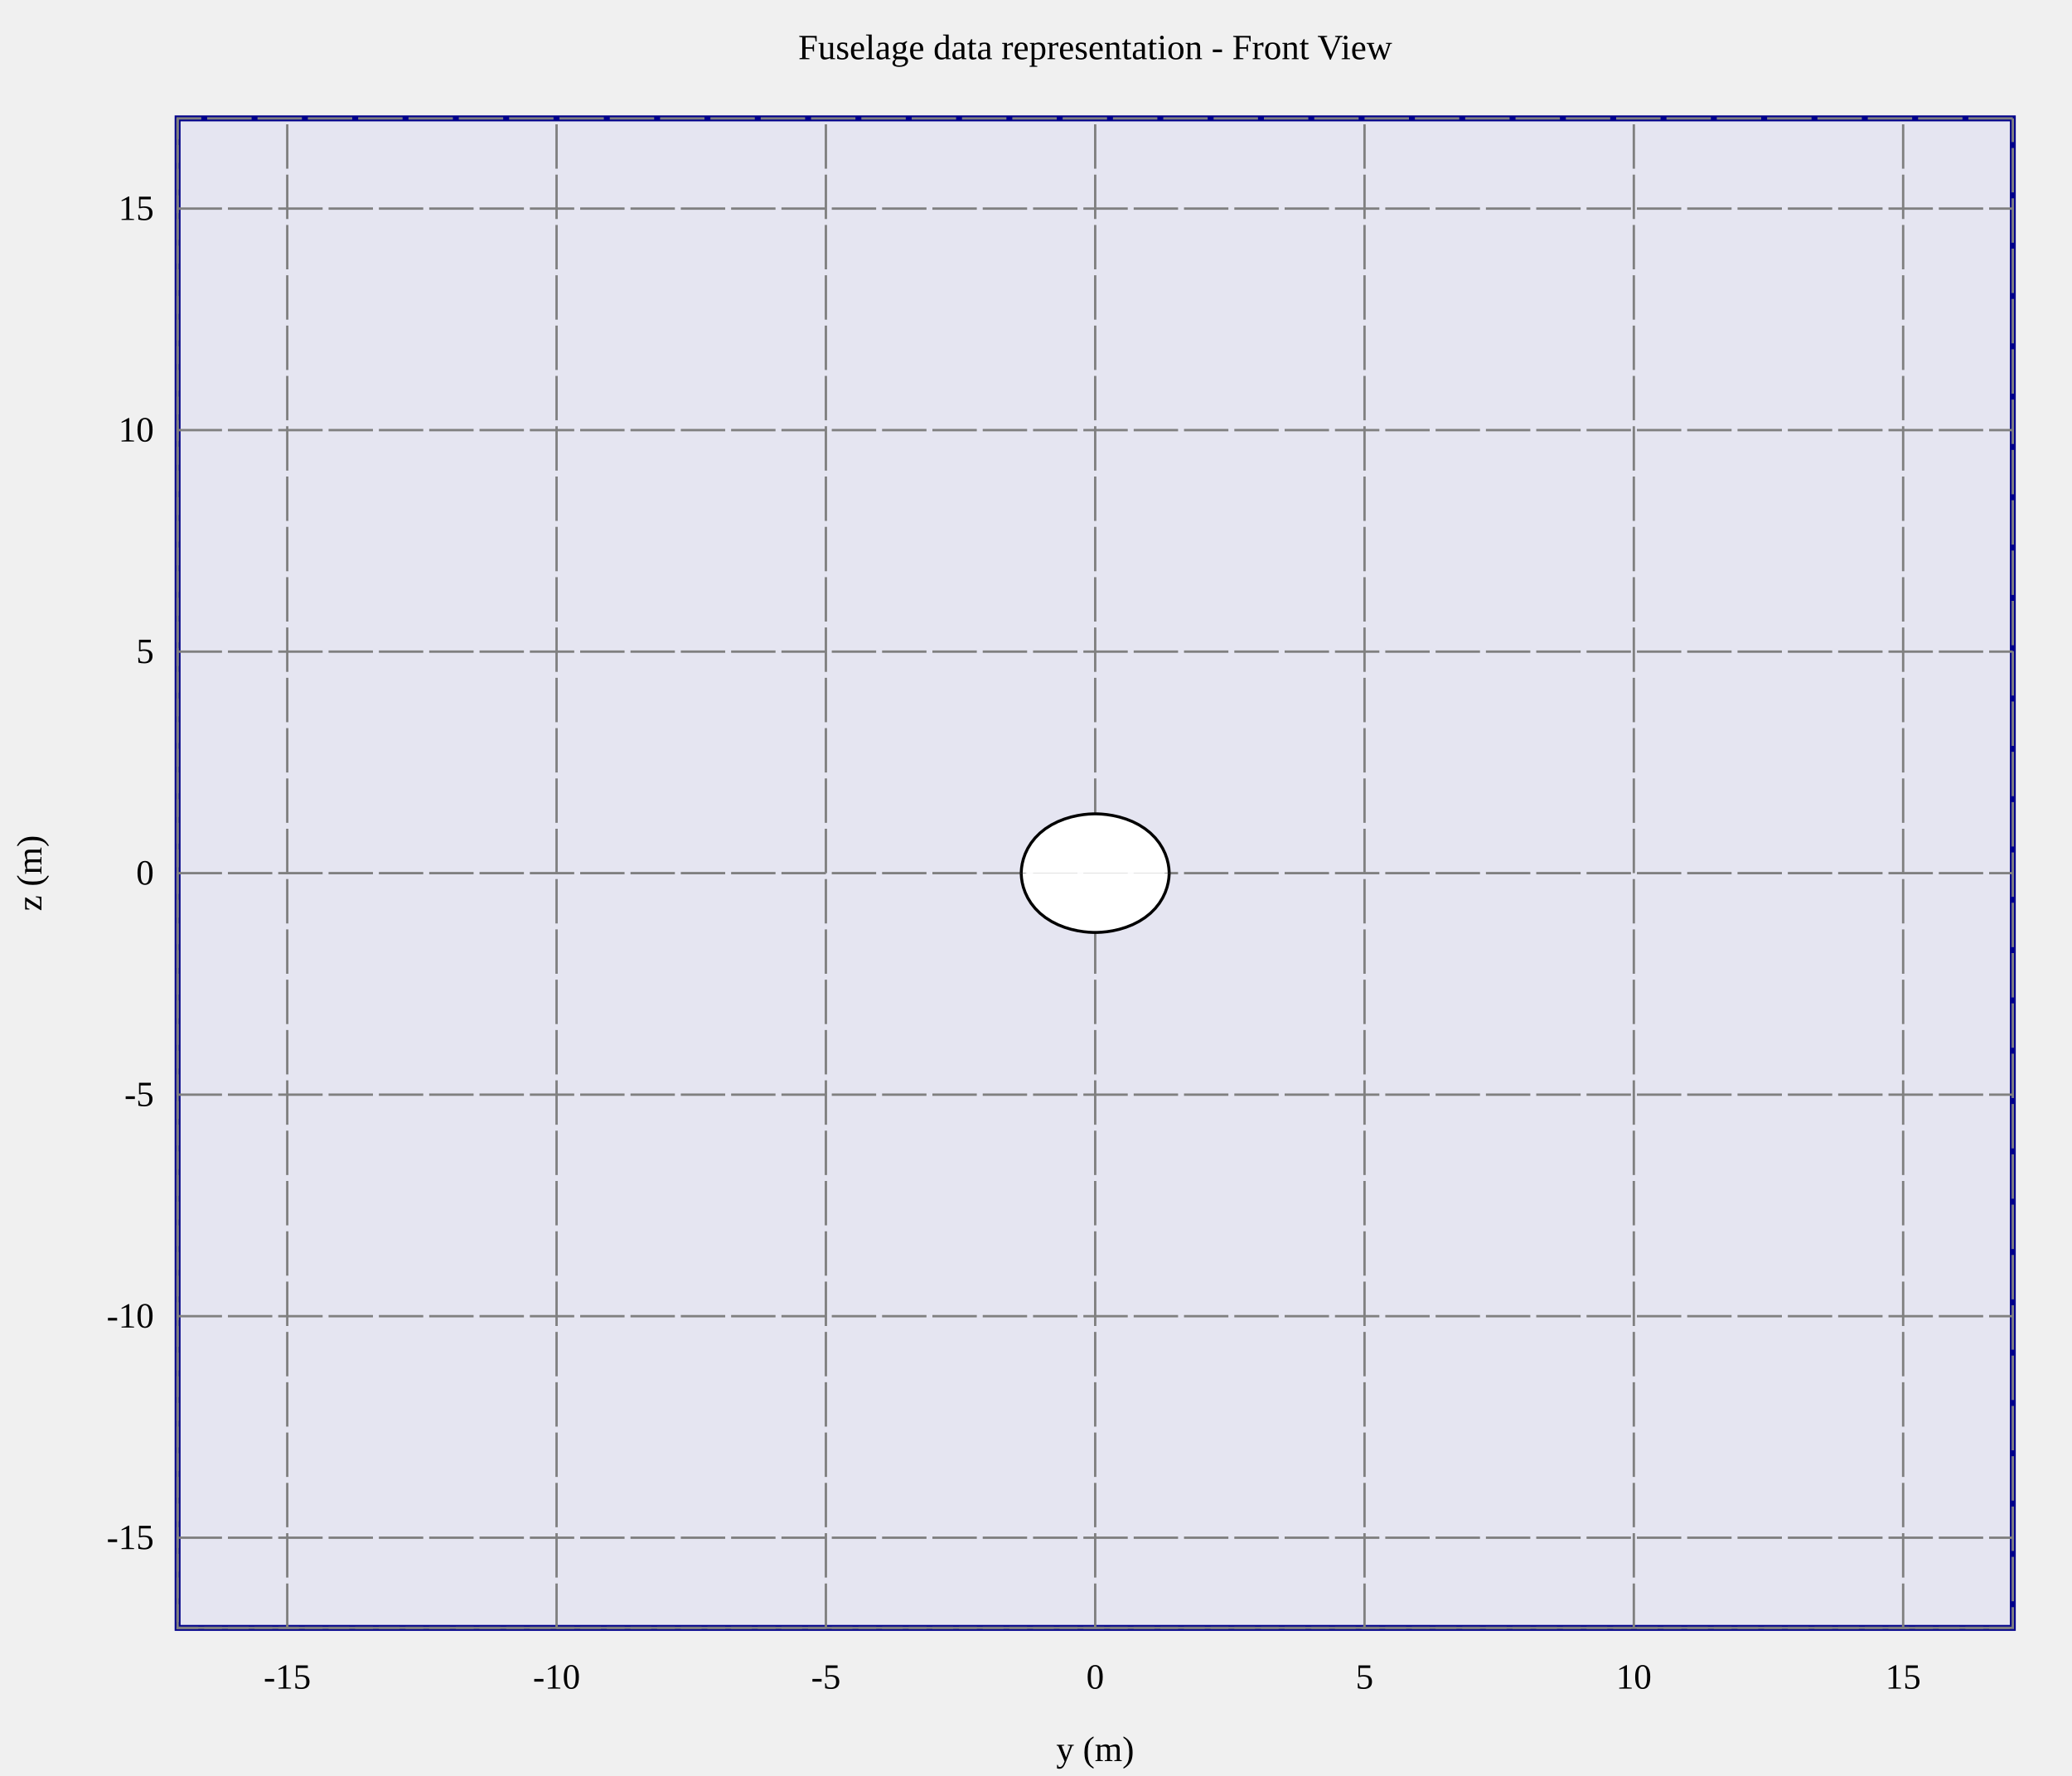
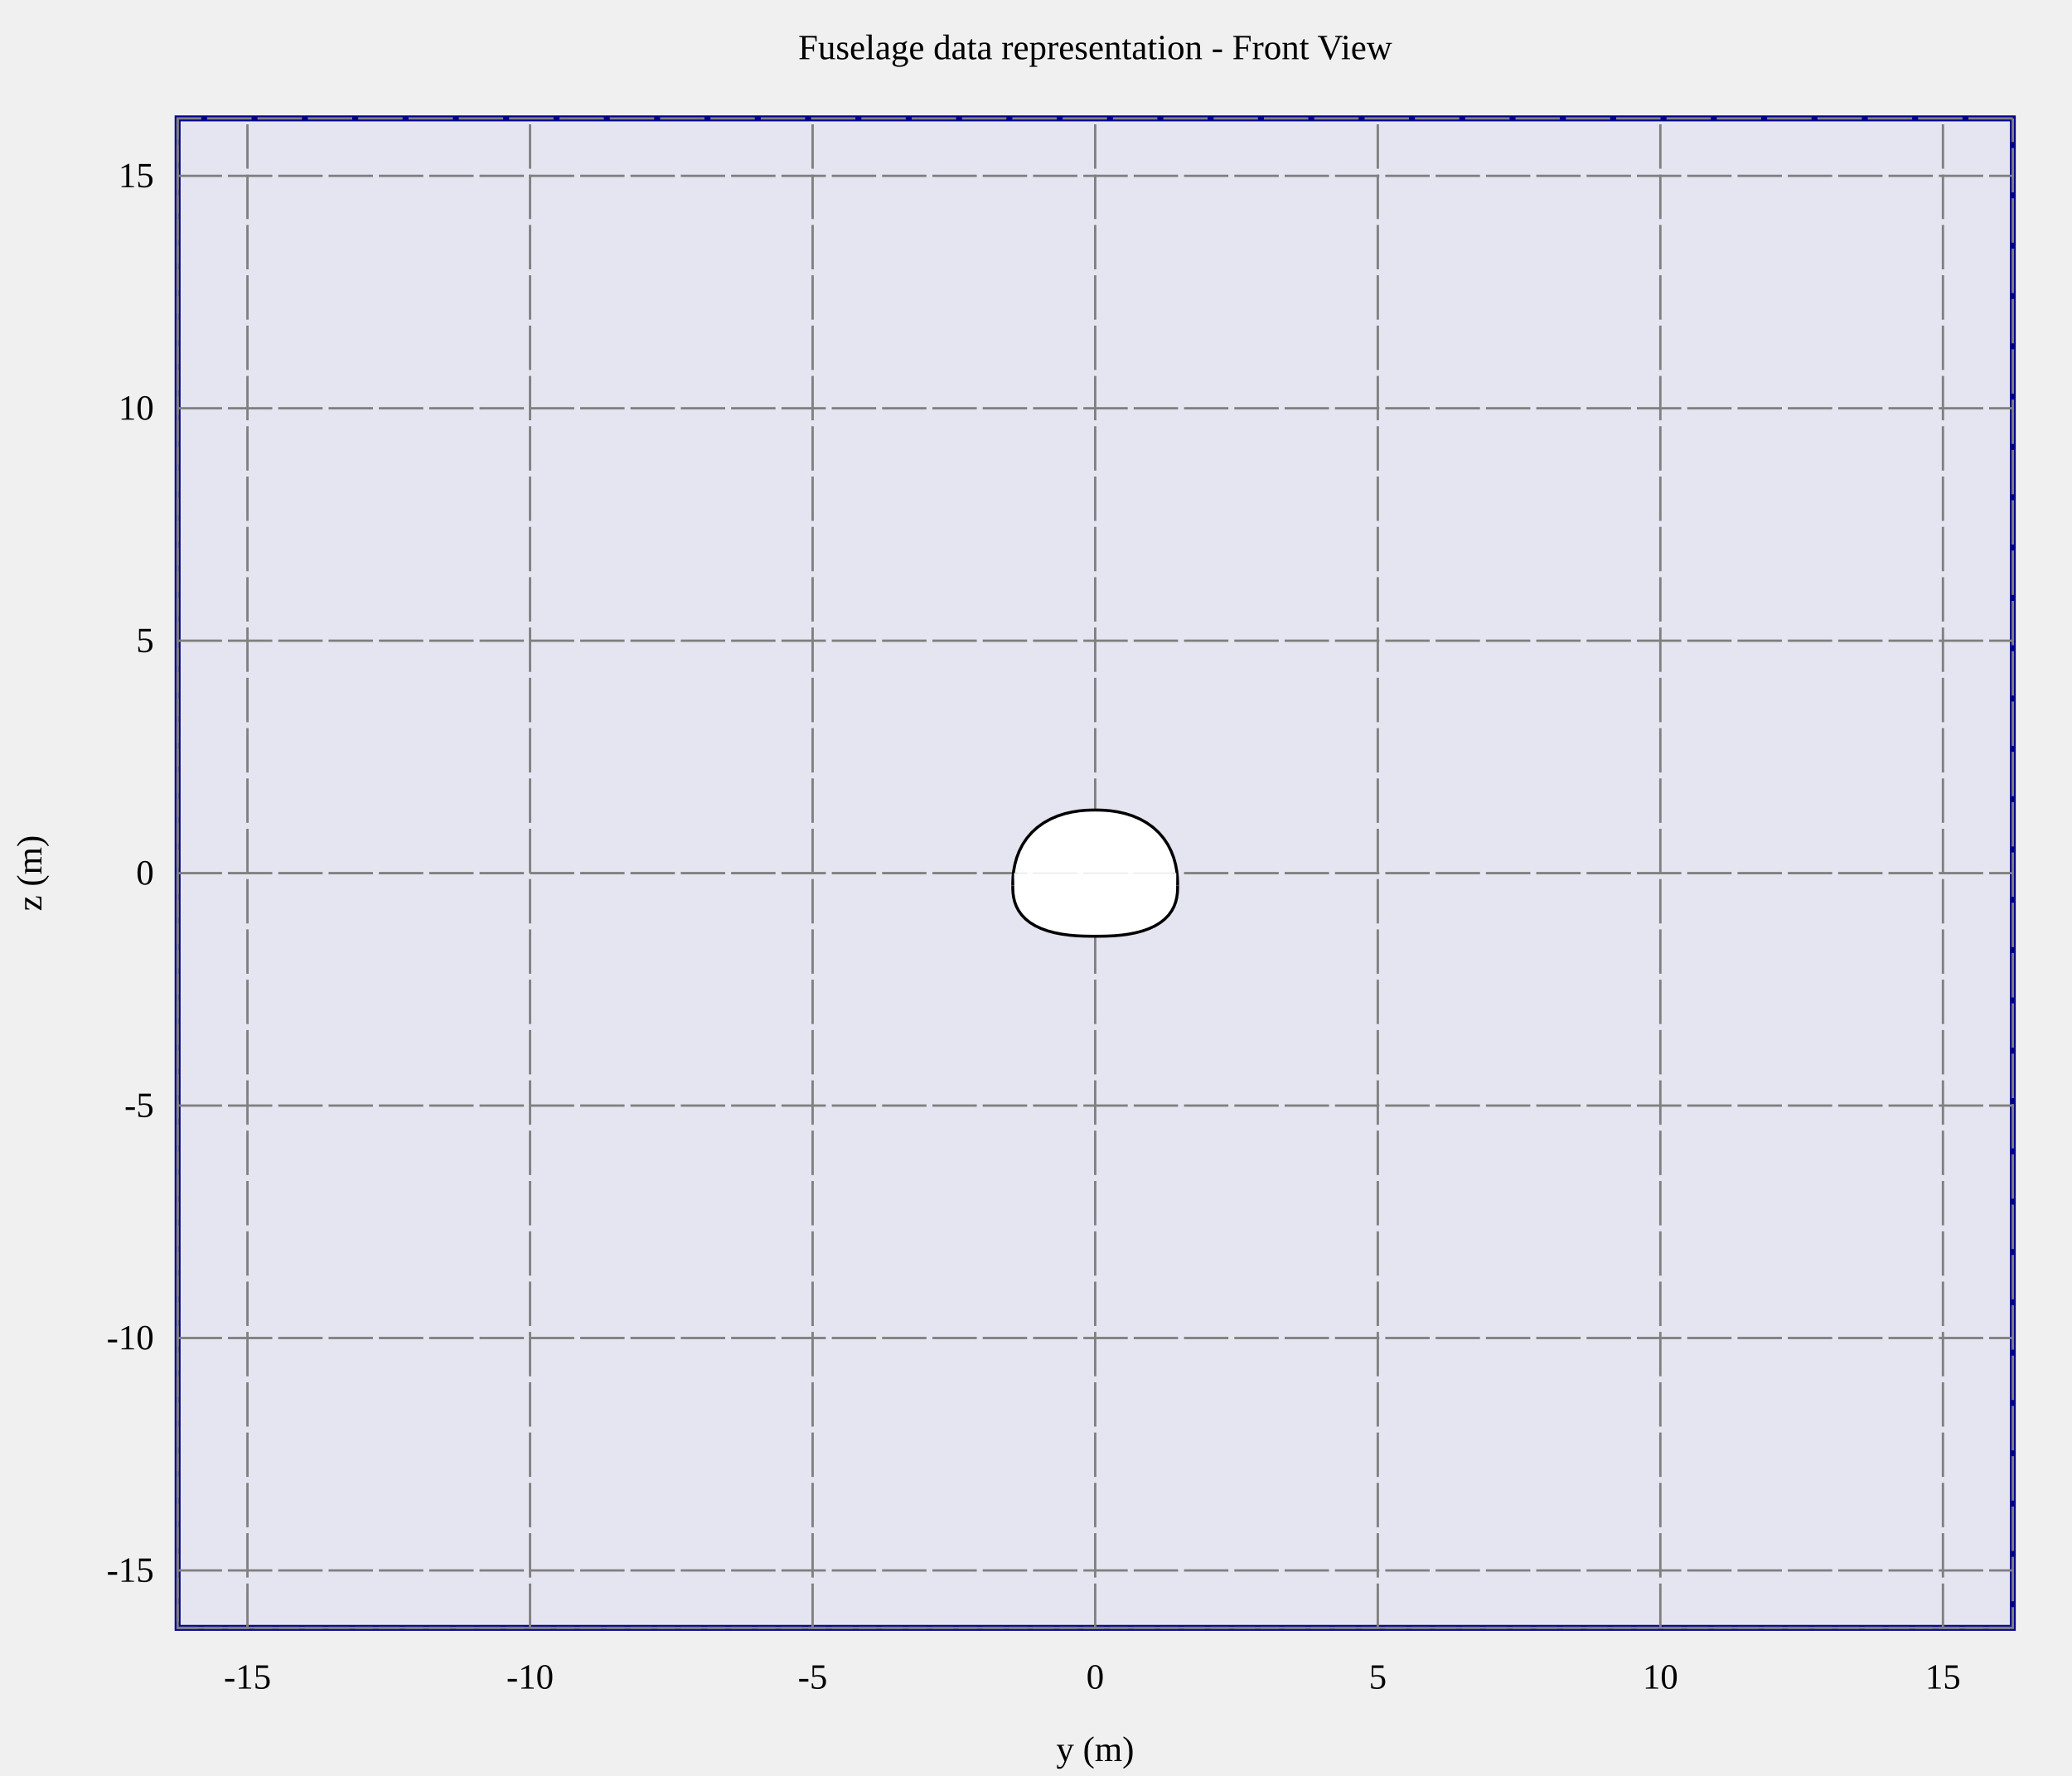
<svg xmlns="http://www.w3.org/2000/svg" id="svg" class="svg" width="700" height="600">
  <g id="page" width="700" height="600">
    <g id="graph" transform="translate(60,40)">
      <rect width="620" height="510" fill="blue" opacity="0.05" />
      <rect width="620" height="510" fill="none" opacity="1.0" style="stroke: darkblue; stroke-width: 2px;" />
      <g id="xAxis" class="axis" transform="translate(0,510)">
-         <g class="tick" transform="translate(37.04492,0)" style="opacity: 1;">
+         <g class="tick" transform="translate(23.59941,0)" style="opacity: 1;">
          <line y2="-510" x2="0" style="fill: none; stroke: rgb(128, 128, 128); stroke-width: 0.8px; stroke-dasharray: 15px, 2px; font-style: normal; font-variant-caps: normal; font-weight: normal; font-size: 10px; line-height: normal; font-family: sans-serif; shape-rendering: geometricprecision;" />
          <text dy=".71em" y="12" x="0" style="text-anchor: middle;">-15</text>
        </g>
-         <g class="tick" transform="translate(128.0299,0)" style="opacity: 1;">
+         <g class="tick" transform="translate(119.0663,0)" style="opacity: 1;">
          <line y2="-510" x2="0" style="fill: none; stroke: rgb(128, 128, 128); stroke-width: 0.8px; stroke-dasharray: 15px, 2px; font-style: normal; font-variant-caps: normal; font-weight: normal; font-size: 10px; line-height: normal; font-family: sans-serif; shape-rendering: geometricprecision;" />
          <text dy=".71em" y="12" x="0" style="text-anchor: middle;">-10</text>
        </g>
-         <g class="tick" transform="translate(219.015,0)" style="opacity: 1;">
+         <g class="tick" transform="translate(214.5331,0)" style="opacity: 1;">
          <line y2="-510" x2="0" style="fill: none; stroke: rgb(128, 128, 128); stroke-width: 0.8px; stroke-dasharray: 15px, 2px; font-style: normal; font-variant-caps: normal; font-weight: normal; font-size: 10px; line-height: normal; font-family: sans-serif; shape-rendering: geometricprecision;" />
          <text dy=".71em" y="12" x="0" style="text-anchor: middle;">-5</text>
        </g>
        <g class="tick" transform="translate(310,0)" style="opacity: 1;">
          <line y2="-510" x2="0" style="fill: none; stroke: rgb(128, 128, 128); stroke-width: 0.8px; stroke-dasharray: 15px, 2px; font-style: normal; font-variant-caps: normal; font-weight: normal; font-size: 10px; line-height: normal; font-family: sans-serif; shape-rendering: geometricprecision;" />
          <text dy=".71em" y="12" x="0" style="text-anchor: middle;">0</text>
        </g>
-         <g class="tick" transform="translate(400.985,0)" style="opacity: 1;">
+         <g class="tick" transform="translate(405.4669,0)" style="opacity: 1;">
          <line y2="-510" x2="0" style="fill: none; stroke: rgb(128, 128, 128); stroke-width: 0.8px; stroke-dasharray: 15px, 2px; font-style: normal; font-variant-caps: normal; font-weight: normal; font-size: 10px; line-height: normal; font-family: sans-serif; shape-rendering: geometricprecision;" />
          <text dy=".71em" y="12" x="0" style="text-anchor: middle;">5</text>
        </g>
-         <g class="tick" transform="translate(491.9701,0)" style="opacity: 1;">
+         <g class="tick" transform="translate(500.9337,0)" style="opacity: 1;">
          <line y2="-510" x2="0" style="fill: none; stroke: rgb(128, 128, 128); stroke-width: 0.8px; stroke-dasharray: 15px, 2px; font-style: normal; font-variant-caps: normal; font-weight: normal; font-size: 10px; line-height: normal; font-family: sans-serif; shape-rendering: geometricprecision;" />
          <text dy=".71em" y="12" x="0" style="text-anchor: middle;">10</text>
        </g>
-         <g class="tick" transform="translate(582.9551,0)" style="opacity: 1;">
+         <g class="tick" transform="translate(596.4006,0)" style="opacity: 1;">
          <line y2="-510" x2="0" style="fill: none; stroke: rgb(128, 128, 128); stroke-width: 0.8px; stroke-dasharray: 15px, 2px; font-style: normal; font-variant-caps: normal; font-weight: normal; font-size: 10px; line-height: normal; font-family: sans-serif; shape-rendering: geometricprecision;" />
          <text dy=".71em" y="12" x="0" style="text-anchor: middle;">15</text>
        </g>
        <path class="domain" d="M0,-510V0H620V-510" style="fill: none; stroke: rgb(128, 128, 128); stroke-width: 0.8px; stroke-dasharray: 15px, 2px; font-style: normal; font-variant-caps: normal; font-weight: normal; font-size: 10px; line-height: normal; font-family: sans-serif; shape-rendering: geometricprecision;" />
      </g>
      <g id="yAxis" class="axis">
-         <g class="tick" transform="translate(0,479.5276)" style="opacity: 1;">
+         <g class="tick" transform="translate(0,490.5876)" style="opacity: 1;">
          <line x2="620" y2="0" style="fill: none; stroke: rgb(128, 128, 128); stroke-dasharray: 15px, 2px; stroke-width: 0.8px; shape-rendering: geometricprecision;" />
          <text dy=".32em" x="-8" y="0" style="text-anchor: end;">-15</text>
        </g>
-         <g class="tick" transform="translate(0,404.685)" style="opacity: 1;">
+         <g class="tick" transform="translate(0,412.0584)" style="opacity: 1;">
          <line x2="620" y2="0" style="fill: none; stroke: rgb(128, 128, 128); stroke-dasharray: 15px, 2px; stroke-width: 0.8px; shape-rendering: geometricprecision;" />
          <text dy=".32em" x="-8" y="0" style="text-anchor: end;">-10</text>
        </g>
-         <g class="tick" transform="translate(0,329.8425)" style="opacity: 1;">
+         <g class="tick" transform="translate(0,333.5292)" style="opacity: 1;">
          <line x2="620" y2="0" style="fill: none; stroke: rgb(128, 128, 128); stroke-dasharray: 15px, 2px; stroke-width: 0.8px; shape-rendering: geometricprecision;" />
          <text dy=".32em" x="-8" y="0" style="text-anchor: end;">-5</text>
        </g>
        <g class="tick" transform="translate(0,255)" style="opacity: 1;">
          <line x2="620" y2="0" style="fill: none; stroke: rgb(128, 128, 128); stroke-dasharray: 15px, 2px; stroke-width: 0.8px; shape-rendering: geometricprecision;" />
          <text dy=".32em" x="-8" y="0" style="text-anchor: end;">0</text>
        </g>
-         <g class="tick" transform="translate(0,180.1575)" style="opacity: 1;">
+         <g class="tick" transform="translate(0,176.4708)" style="opacity: 1;">
          <line x2="620" y2="0" style="fill: none; stroke: rgb(128, 128, 128); stroke-dasharray: 15px, 2px; stroke-width: 0.8px; shape-rendering: geometricprecision;" />
          <text dy=".32em" x="-8" y="0" style="text-anchor: end;">5</text>
        </g>
-         <g class="tick" transform="translate(0,105.315)" style="opacity: 1;">
+         <g class="tick" transform="translate(0,97.94161)" style="opacity: 1;">
          <line x2="620" y2="0" style="fill: none; stroke: rgb(128, 128, 128); stroke-dasharray: 15px, 2px; stroke-width: 0.8px; shape-rendering: geometricprecision;" />
          <text dy=".32em" x="-8" y="0" style="text-anchor: end;">10</text>
        </g>
-         <g class="tick" transform="translate(0,30.47244)" style="opacity: 1;">
+         <g class="tick" transform="translate(0,19.41242)" style="opacity: 1;">
          <line x2="620" y2="0" style="fill: none; stroke: rgb(128, 128, 128); stroke-dasharray: 15px, 2px; stroke-width: 0.8px; shape-rendering: geometricprecision;" />
          <text dy=".32em" x="-8" y="0" style="text-anchor: end;">15</text>
        </g>
        <path class="domain" d="M620,0H0V510H620" style="fill: none; stroke: rgb(128, 128, 128); stroke-dasharray: 15px, 2px; stroke-width: 0.8px; shape-rendering: geometricprecision;" />
      </g>
      <g id="xy" class="xy">
-         <path id="line" d="M285.525,255L285.537,254.348L285.62,253.287L285.832,251.92L286.222,250.339L286.826,248.628L287.667,246.86L288.759,245.101L290.102,243.406L291.686,241.821L293.488,240.383L295.474,239.119L297.597,238.047L299.801,237.176L302.016,236.504L304.16,236.022L306.141,235.711L307.854,235.542L309.183,235.476L310,235.466L310,235.466L310.817,235.476L312.146,235.542L313.859,235.711L315.84,236.023L317.984,236.504L320.199,237.176L322.403,238.047L324.526,239.119L326.512,240.383L328.314,241.821L329.898,243.406L331.241,245.101L332.333,246.86L333.174,248.628L333.778,250.339L334.168,251.92L334.38,253.287L334.463,254.348L334.475,255" class="line" style="fill:none; stroke:black; stroke-width:2" />
-         <path id="area" d="M285.525,255L285.537,254.348L285.62,253.287L285.832,251.92L286.222,250.339L286.826,248.628L287.667,246.86L288.759,245.101L290.102,243.406L291.686,241.821L293.488,240.383L295.474,239.119L297.597,238.047L299.801,237.176L302.016,236.504L304.16,236.022L306.141,235.711L307.854,235.542L309.183,235.476L310,235.466L310,235.466L310.817,235.476L312.146,235.542L313.859,235.711L315.84,236.023L317.984,236.504L320.199,237.176L322.403,238.047L324.526,239.119L326.512,240.383L328.314,241.821L329.898,243.406L331.241,245.101L332.333,246.86L333.174,248.628L333.778,250.339L334.168,251.92L334.38,253.287L334.463,254.348L334.475,255L334.475,255L334.463,255L334.38,255L334.168,255L333.778,255L333.174,255L332.333,255L331.241,255L329.898,255L328.314,255L326.512,255L324.526,255L322.403,255L320.199,255L317.984,255L315.84,255L313.859,255L312.146,255L310.817,255L310,255L310,255L309.183,255L307.854,255L306.141,255L304.16,255L302.016,255L299.801,255L297.597,255L295.474,255L293.488,255L291.686,255L290.102,255L288.759,255L287.667,255L286.826,255L286.222,255L285.832,255L285.62,255L285.537,255L285.525,255Z" class="area" style="fill:white;" opacity="1" />
+         <path id="line" d="M282.649,259.164L282.661,257.883L282.743,256.22L282.956,254.282L283.347,252.168L283.955,249.962L284.807,247.743L285.917,245.577L287.291,243.52L288.922,241.62L290.792,239.911L292.873,238.422L295.124,237.167L297.496,236.153L299.926,235.375L302.34,234.82L304.656,234.462L306.777,234.268L308.597,234.193L310,234.182L310,234.182L311.403,234.193L313.223,234.268L315.344,234.462L317.66,234.82L320.074,235.375L322.504,236.153L324.876,237.167L327.127,238.422L329.208,239.911L331.078,241.62L332.709,243.52L334.083,245.577L335.193,247.743L336.045,249.962L336.653,252.168L337.044,254.282L337.257,256.22L337.339,257.883L337.351,259.164" class="line" style="fill:none; stroke:black; stroke-width:2" />
+         <path id="area" d="M282.649,259.164L282.661,257.883L282.743,256.22L282.956,254.282L283.347,252.168L283.955,249.962L284.807,247.743L285.917,245.577L287.291,243.52L288.922,241.62L290.792,239.911L292.873,238.422L295.124,237.167L297.496,236.153L299.926,235.375L302.34,234.82L304.656,234.462L306.777,234.268L308.597,234.193L310,234.182L310,234.182L311.403,234.193L313.223,234.268L315.344,234.462L317.66,234.82L320.074,235.375L322.504,236.153L324.876,237.167L327.127,238.422L329.208,239.911L331.078,241.62L332.709,243.52L334.083,245.577L335.193,247.743L336.045,249.962L336.653,252.168L337.044,254.282L337.257,256.22L337.339,257.883L337.351,259.164L337.351,255L337.339,255L337.257,255L337.044,255L336.653,255L336.045,255L335.193,255L334.083,255L332.709,255L331.078,255L329.208,255L327.127,255L324.876,255L322.504,255L320.074,255L317.66,255L315.344,255L313.223,255L311.403,255L310,255L310,255L308.597,255L306.777,255L304.656,255L302.34,255L299.926,255L297.496,255L295.124,255L292.873,255L290.792,255L288.922,255L287.291,255L285.917,255L284.807,255L283.955,255L283.347,255L282.956,255L282.743,255L282.661,255L282.649,255Z" class="area" style="fill:white;" opacity="1" />
      </g>
      <g id="xy" class="xy">
-         <path id="line" d="M334.475,255L334.463,255.652L334.38,256.713L334.168,258.08L333.778,259.661L333.174,261.372L332.333,263.14L331.241,264.899L329.898,266.594L328.314,268.179L326.512,269.617L324.526,270.881L322.403,271.953L320.199,272.824L317.984,273.496L315.84,273.978L313.859,274.289L312.146,274.458L310.817,274.524L310,274.534L310,274.534L309.183,274.524L307.854,274.458L306.141,274.289L304.16,273.977L302.016,273.496L299.801,272.824L297.597,271.953L295.474,270.881L293.488,269.617L291.686,268.179L290.102,266.594L288.759,264.899L287.667,263.14L286.826,261.372L286.222,259.661L285.832,258.08L285.62,256.713L285.537,255.652L285.525,255" class="line" style="fill:none; stroke:black; stroke-width:2" />
-         <path id="area" d="M334.475,255L334.463,255.652L334.38,256.713L334.168,258.08L333.778,259.661L333.174,261.372L332.333,263.14L331.241,264.899L329.898,266.594L328.314,268.179L326.512,269.617L324.526,270.881L322.403,271.953L320.199,272.824L317.984,273.496L315.84,273.978L313.859,274.289L312.146,274.458L310.817,274.524L310,274.534L310,274.534L309.183,274.524L307.854,274.458L306.141,274.289L304.16,273.977L302.016,273.496L299.801,272.824L297.597,271.953L295.474,270.881L293.488,269.617L291.686,268.179L290.102,266.594L288.759,264.899L287.667,263.14L286.826,261.372L286.222,259.661L285.832,258.08L285.62,256.713L285.537,255.652L285.525,255L285.525,255L285.537,255L285.62,255L285.832,255L286.222,255L286.826,255L287.667,255L288.759,255L290.102,255L291.686,255L293.488,255L295.474,255L297.597,255L299.801,255L302.016,255L304.16,255L306.141,255L307.854,255L309.183,255L310,255L310,255L310.817,255L312.146,255L313.859,255L315.84,255L317.984,255L320.199,255L322.403,255L324.526,255L326.512,255L328.314,255L329.898,255L331.241,255L332.333,255L333.174,255L333.778,255L334.168,255L334.38,255L334.463,255L334.475,255Z" class="area" style="fill:white;" opacity="1" />
+         <path id="line" d="M337.351,259.164L337.34,260.316L337.268,261.628L337.08,263.046L336.733,264.518L336.192,265.999L335.429,267.451L334.429,268.84L333.182,270.137L331.69,271.32L329.964,272.371L328.021,273.279L325.891,274.038L323.611,274.648L321.226,275.112L318.793,275.442L316.376,275.653L314.048,275.767L311.892,275.812L310,275.818L310,275.818L308.108,275.812L305.952,275.767L303.624,275.653L301.207,275.442L298.774,275.112L296.389,274.648L294.109,274.038L291.979,273.279L290.036,272.371L288.31,271.32L286.818,270.137L285.571,268.84L284.571,267.451L283.808,265.999L283.267,264.518L282.92,263.046L282.732,261.628L282.66,260.316L282.649,259.164" class="line" style="fill:none; stroke:black; stroke-width:2" />
+         <path id="area" d="M337.351,259.164L337.34,260.316L337.268,261.628L337.08,263.046L336.733,264.518L336.192,265.999L335.429,267.451L334.429,268.84L333.182,270.137L331.69,271.32L329.964,272.371L328.021,273.279L325.891,274.038L323.611,274.648L321.226,275.112L318.793,275.442L316.376,275.653L314.048,275.767L311.892,275.812L310,275.818L310,275.818L308.108,275.812L305.952,275.767L303.624,275.653L301.207,275.442L298.774,275.112L296.389,274.648L294.109,274.038L291.979,273.279L290.036,272.371L288.31,271.32L286.818,270.137L285.571,268.84L284.571,267.451L283.808,265.999L283.267,264.518L282.92,263.046L282.732,261.628L282.66,260.316L282.649,259.164L282.649,255L282.66,255L282.732,255L282.92,255L283.267,255L283.808,255L284.571,255L285.571,255L286.818,255L288.31,255L290.036,255L291.979,255L294.109,255L296.389,255L298.774,255L301.207,255L303.624,255L305.952,255L308.108,255L310,255L310,255L311.892,255L314.048,255L316.376,255L318.793,255L321.226,255L323.611,255L325.891,255L328.021,255L329.964,255L331.69,255L333.182,255L334.429,255L335.429,255L336.192,255L336.733,255L337.08,255L337.268,255L337.34,255L337.351,255Z" class="area" style="fill:white;" opacity="1" />
      </g>
    </g>
  </g>
  <text class="x label" text-anchor="middle" x="370" y="595">y (m)</text>
  <text class="y label" text-anchor="middle" x="-295" y="5" dy=".75em" transform="rotate(-90)">z (m)</text>
  <text class="title" text-anchor="middle" x="370" y="20">Fuselage data representation - Front View</text>
</svg>
